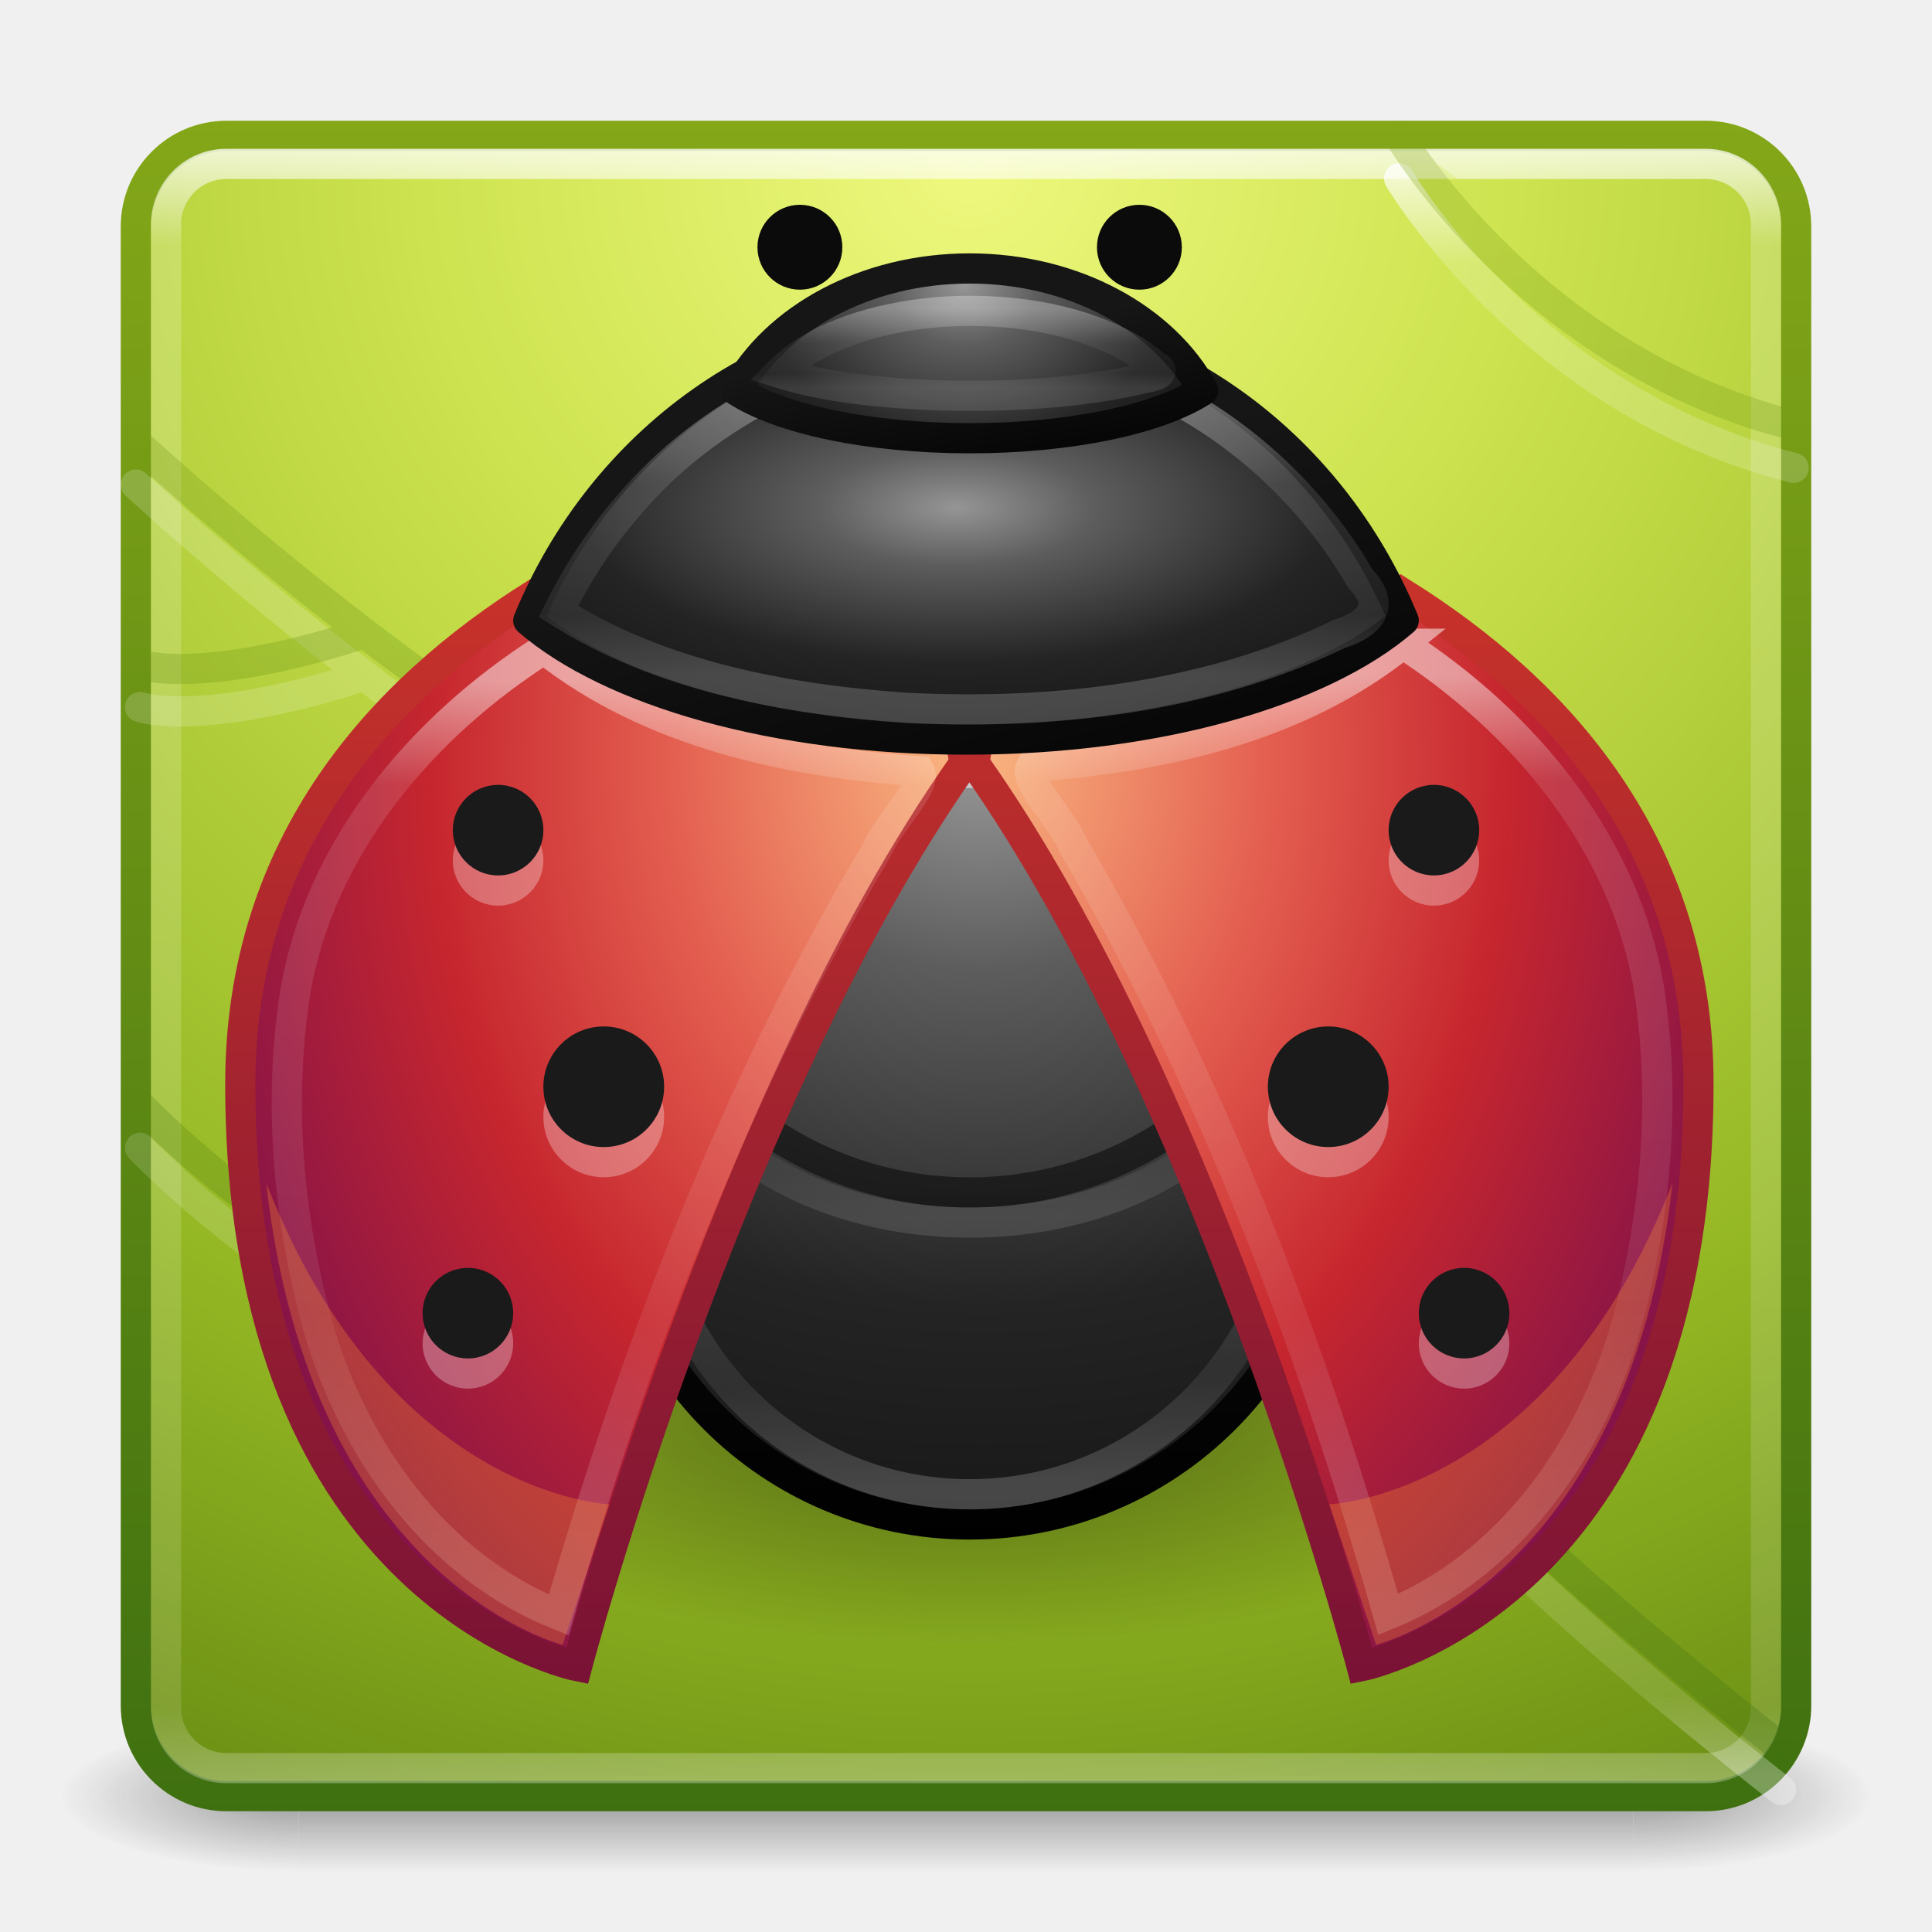
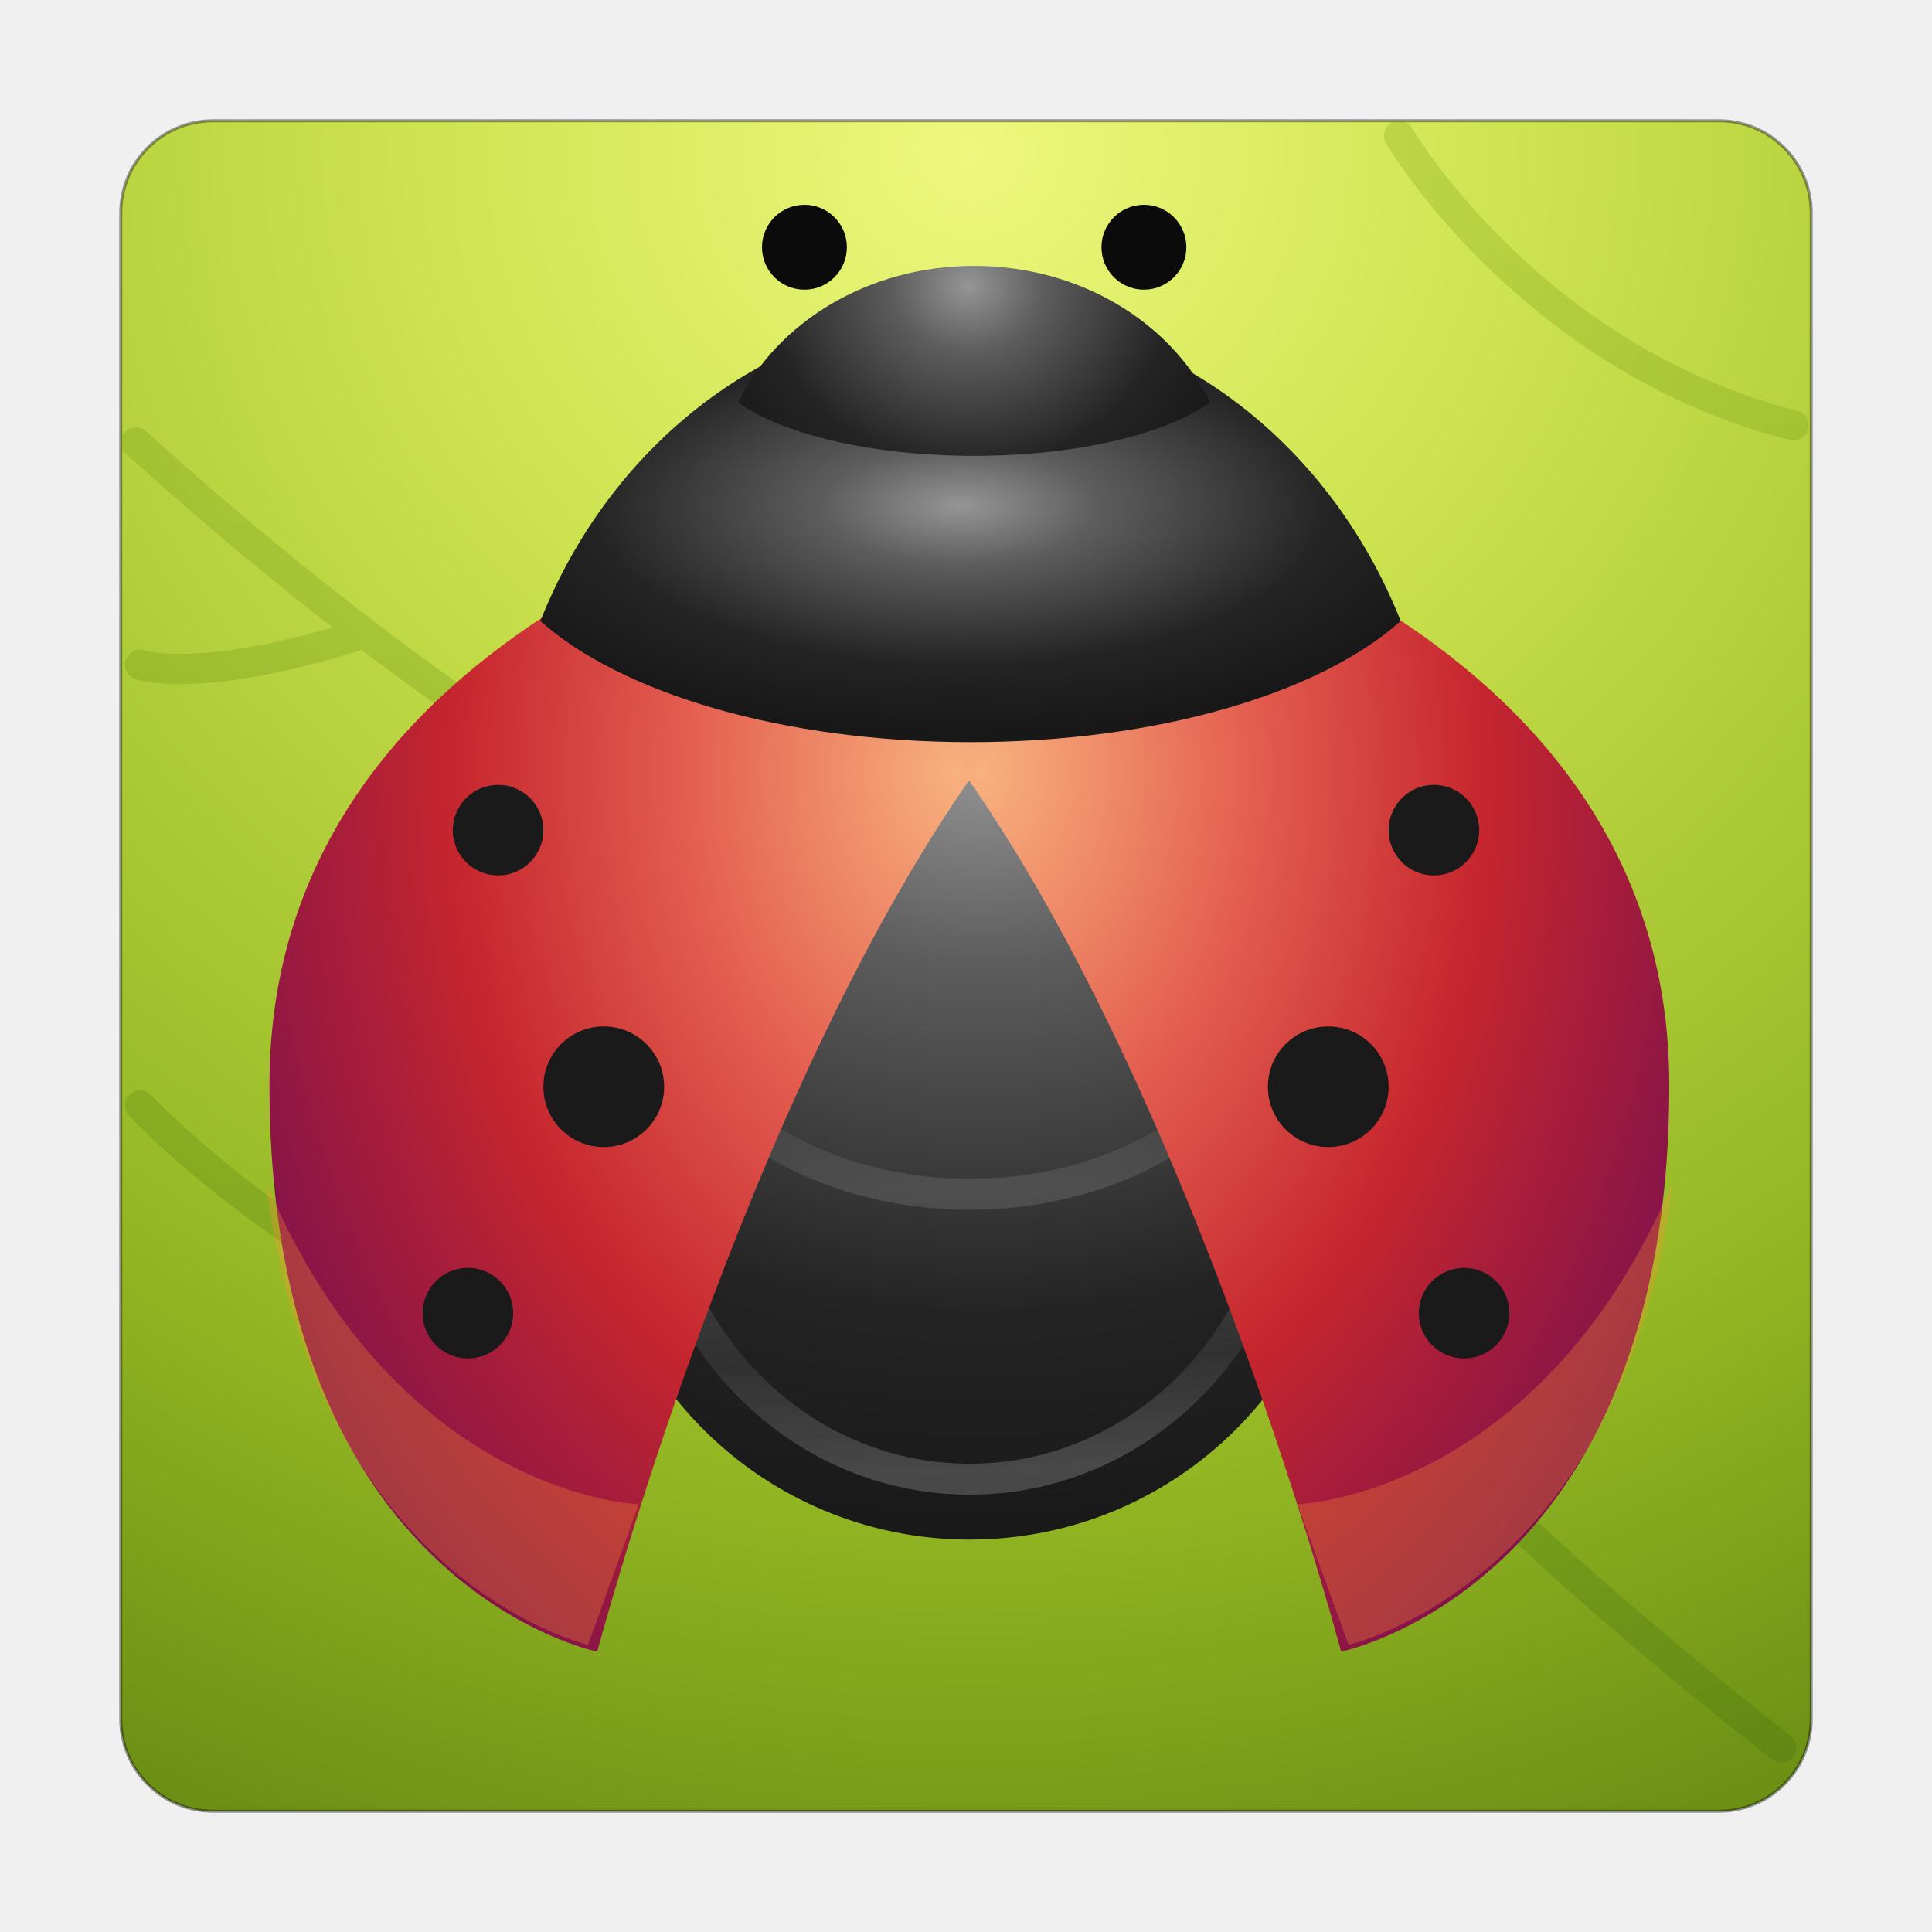
<svg xmlns="http://www.w3.org/2000/svg" xmlns:xlink="http://www.w3.org/1999/xlink" version="1.1" width="64" height="64" id="svg4414">
  <defs id="defs4416">
    <linearGradient x1="23.971" y1="9.245" x2="23.971" y2="17.595" id="linearGradient3162" xlink:href="#linearGradient4649-1" gradientUnits="userSpaceOnUse" gradientTransform="matrix(0.7141804,0,0,0.3125166,15.01544,7.349106)" />
    <linearGradient id="linearGradient4649-1">
      <stop id="stop4651-20" style="stop-color:#ffffff;stop-opacity:1" offset="0" />
      <stop id="stop4653-32" style="stop-color:#ffffff;stop-opacity:0.235" offset="0.43" />
      <stop id="stop4655-88" style="stop-color:#ffffff;stop-opacity:0.157" offset="0.816" />
      <stop id="stop4657-5" style="stop-color:#ffffff;stop-opacity:0.392" offset="1" />
    </linearGradient>
-     <radialGradient cx="1.279" cy="24.345" r="20" fx="1.279" fy="24.345" id="radialGradient3165" xlink:href="#linearGradient2867-449-88-871-390-598-476-591-434-148-57-177-641-289-620-227-114-444-680-744-4-8-69-791-3-3-638-9-0" gradientUnits="userSpaceOnUse" gradientTransform="matrix(0,0.3759952,-0.4695516,0,43.37608,8.987456)" />
+     <radialGradient cx="1.279" cy="24.345" r="20" fx="1.279" fy="24.345" id="radialGradient3165" xlink:href="#linearGradient2867-449-88-871-390-598-476-591-434-148-57-177-641-289-620-227-114-444-680-744-4-8-69-791-3-3-638-9-0" gradientUnits="userSpaceOnUse" gradientTransform="matrix(0,0.4207189,-0.4749204,0,43.6487,8.913922)" />
    <linearGradient id="linearGradient2867-449-88-871-390-598-476-591-434-148-57-177-641-289-620-227-114-444-680-744-4-8-69-791-3-3-638-9-0">
      <stop id="stop17829-4-4" style="stop-color:#959595;stop-opacity:1" offset="0" />
      <stop id="stop17831-1-9" style="stop-color:#5d5d5d;stop-opacity:1" offset="0.262" />
      <stop id="stop17833-0-67" style="stop-color:#242424;stop-opacity:1" offset="0.705" />
      <stop id="stop17835-8-7" style="stop-color:#181818;stop-opacity:1" offset="1" />
    </linearGradient>
-     <linearGradient x1="-3.812" y1="14.568" x2="-5.438" y2="8.804" id="linearGradient3167" xlink:href="#linearGradient3707-319-631-407-324-616-674-812-821-107-178-392-400-6-3-549-901-1-9-100-4-2" gradientUnits="userSpaceOnUse" gradientTransform="matrix(1.531968,0,0,0.994349,51.26785,0.2833896)" />
+     <linearGradient x1="-3.812" y1="14.568" x2="-5.438" y2="8.804" id="linearGradient3167" xlink:href="#linearGradient3707-319-631-407-324-616-674-812-821-107-178-392-400-6-3-549-901-1-9-100-4-2" gradientUnits="userSpaceOnUse" gradientTransform="matrix(1.549484,0,0,1.112624,51.63072,-0.8254708)" />
    <linearGradient id="linearGradient3707-319-631-407-324-616-674-812-821-107-178-392-400-6-3-549-901-1-9-100-4-2">
      <stop id="stop17839-7-3" style="stop-color:#000000;stop-opacity:1" offset="0" />
      <stop id="stop17841-4-8" style="stop-color:#161616;stop-opacity:1" offset="1" />
    </linearGradient>
    <linearGradient x1="23.971" y1="9.245" x2="23.971" y2="17.595" id="linearGradient3170" xlink:href="#linearGradient4649" gradientUnits="userSpaceOnUse" gradientTransform="matrix(1.524121,0,0,1.333868,-4.504708,-1.087907)" />
    <linearGradient id="linearGradient4649">
      <stop id="stop4651" style="stop-color:#ffffff;stop-opacity:1" offset="0" />
      <stop id="stop4653" style="stop-color:#ffffff;stop-opacity:0.235" offset="0.43" />
      <stop id="stop4655" style="stop-color:#ffffff;stop-opacity:0.157" offset="0.816" />
      <stop id="stop4657" style="stop-color:#ffffff;stop-opacity:0.392" offset="1" />
    </linearGradient>
-     <radialGradient cx="8.704" cy="24.345" r="20" fx="8.704" fy="24.345" id="radialGradient3173" xlink:href="#linearGradient2867-449-88-871-390-598-476-591-434-148-57-177-641-289-620-227-114-444-680-744-4-8-69-791-3-3-638-9" gradientUnits="userSpaceOnUse" gradientTransform="matrix(0,0.3658215,-0.880601,0,53.10786,13.62527)" />
+     <radialGradient cx="8.704" cy="24.345" r="20" fx="8.704" fy="24.345" id="radialGradient3173" xlink:href="#linearGradient2867-449-88-871-390-598-476-591-434-148-57-177-641-289-620-227-114-444-680-744-4-8-69-791-3-3-638-9" gradientUnits="userSpaceOnUse" gradientTransform="matrix(0,0.372354,-0.8654175,0,52.89391,13.51589)" />
    <linearGradient id="linearGradient2867-449-88-871-390-598-476-591-434-148-57-177-641-289-620-227-114-444-680-744-4-8-69-791-3-3-638-9">
      <stop id="stop17829-4" style="stop-color:#959595;stop-opacity:1" offset="0" />
      <stop id="stop17831-1" style="stop-color:#5d5d5d;stop-opacity:1" offset="0.262" />
      <stop id="stop17833-0" style="stop-color:#242424;stop-opacity:1" offset="0.705" />
      <stop id="stop17835-8" style="stop-color:#181818;stop-opacity:1" offset="1" />
    </linearGradient>
-     <linearGradient x1="-3.812" y1="14.568" x2="-5.438" y2="8.804" id="linearGradient3175" xlink:href="#linearGradient3707-319-631-407-324-616-674-812-821-107-178-392-400-6-3-549-901-1-9-100-4" gradientUnits="userSpaceOnUse" gradientTransform="matrix(2.873065,0,0,2.475685,67.90817,-10.93485)" />
+     <linearGradient x1="-3.812" y1="14.568" x2="-5.438" y2="8.804" id="linearGradient3175" xlink:href="#linearGradient3707-319-631-407-324-616-674-812-821-107-178-392-400-6-3-549-901-1-9-100-4" gradientUnits="userSpaceOnUse" gradientTransform="matrix(2.823527,0,0,2.519894,67.43902,-11.4828)" />
    <linearGradient id="linearGradient3707-319-631-407-324-616-674-812-821-107-178-392-400-6-3-549-901-1-9-100-4">
      <stop id="stop17839-7" style="stop-color:#000000;stop-opacity:1" offset="0" />
      <stop id="stop17841-4" style="stop-color:#161616;stop-opacity:1" offset="1" />
    </linearGradient>
    <linearGradient x1="19.835" y1="18.121" x2="19.835" y2="40.325" id="linearGradient3185" xlink:href="#linearGradient4168-81" gradientUnits="userSpaceOnUse" gradientTransform="matrix(-1.405755,0,0,1.405761,65.84084,-3.056356)" />
    <linearGradient id="linearGradient4168-81">
      <stop id="stop4170-6" style="stop-color:#ffffff;stop-opacity:1" offset="0" />
      <stop id="stop4172-0" style="stop-color:#ffffff;stop-opacity:0.235" offset="0.11" />
      <stop id="stop4174-5" style="stop-color:#ffffff;stop-opacity:0.157" offset="0.675" />
      <stop id="stop4176-5" style="stop-color:#ffffff;stop-opacity:0.392" offset="1" />
    </linearGradient>
    <radialGradient cx="23.438" cy="22.842" r="9.033" fx="23.438" fy="22.842" id="radialGradient3188" xlink:href="#linearGradient3242-2-5" gradientUnits="userSpaceOnUse" gradientTransform="matrix(3.30807,-1.7573284e-7,-2.4140621e-7,-4.544373,-44.64402,129.0086)" />
    <linearGradient id="linearGradient3242-2-5">
      <stop id="stop3244-46" style="stop-color:#f8b17e;stop-opacity:1" offset="0" />
      <stop id="stop3246-9-1" style="stop-color:#e35d4f;stop-opacity:1" offset="0.312" />
      <stop id="stop3248-3-5" style="stop-color:#c6262e;stop-opacity:1" offset="0.571" />
      <stop id="stop3250-9-5" style="stop-color:#690b54;stop-opacity:1" offset="1" />
    </linearGradient>
    <linearGradient x1="17.551" y1="41.766" x2="17.551" y2="8.964" id="linearGradient3190" xlink:href="#linearGradient2490-0-4" gradientUnits="userSpaceOnUse" gradientTransform="matrix(-1.405755,0,0,1.405761,65.84084,-3.056356)" />
    <linearGradient id="linearGradient2490-0-4">
      <stop id="stop2492-8-6" style="stop-color:#791235;stop-opacity:1" offset="0" />
      <stop id="stop2494-8-15" style="stop-color:#dd3b27;stop-opacity:1" offset="1" />
    </linearGradient>
    <linearGradient x1="19.835" y1="18.121" x2="19.835" y2="40.325" id="linearGradient3200" xlink:href="#linearGradient4168" gradientUnits="userSpaceOnUse" gradientTransform="matrix(1.420101,0,0,1.398907,-1.549882,-2.762294)" />
    <linearGradient id="linearGradient4168">
      <stop id="stop4170" style="stop-color:#ffffff;stop-opacity:1" offset="0" />
      <stop id="stop4172" style="stop-color:#ffffff;stop-opacity:0.235" offset="0.11" />
      <stop id="stop4174" style="stop-color:#ffffff;stop-opacity:0.157" offset="0.675" />
      <stop id="stop4176" style="stop-color:#ffffff;stop-opacity:0.392" offset="1" />
    </linearGradient>
    <radialGradient cx="23.438" cy="22.842" r="9.033" fx="23.438" fy="22.842" id="radialGradient3203" xlink:href="#linearGradient3242-2" gradientUnits="userSpaceOnUse" gradientTransform="matrix(-3.30807,-1.7573284e-7,2.4140621e-7,-4.544373,108.8677,129.0086)" />
    <linearGradient id="linearGradient3242-2">
      <stop id="stop3244" style="stop-color:#f8b17e;stop-opacity:1" offset="0" />
      <stop id="stop3246-9" style="stop-color:#e35d4f;stop-opacity:1" offset="0.312" />
      <stop id="stop3248-3" style="stop-color:#c6262e;stop-opacity:1" offset="0.571" />
      <stop id="stop3250-9" style="stop-color:#690b54;stop-opacity:1" offset="1" />
    </linearGradient>
    <linearGradient x1="17.551" y1="41.766" x2="17.551" y2="8.964" id="linearGradient3205" xlink:href="#linearGradient2490-0" gradientUnits="userSpaceOnUse" gradientTransform="matrix(1.405755,0,0,1.405761,-1.617114,-3.056356)" />
    <linearGradient id="linearGradient2490-0">
      <stop id="stop2492-8" style="stop-color:#791235;stop-opacity:1" offset="0" />
      <stop id="stop2494-8" style="stop-color:#dd3b27;stop-opacity:1" offset="1" />
    </linearGradient>
    <linearGradient x1="23.713" y1="31.306" x2="23.971" y2="39.311" id="linearGradient3208" xlink:href="#linearGradient5068-5" gradientUnits="userSpaceOnUse" gradientTransform="matrix(1.916938,0,0,1.405761,-13.88552,-6.027552)" />
    <linearGradient id="linearGradient5068-5">
      <stop id="stop5070-0" style="stop-color:#ffffff;stop-opacity:1" offset="0" />
      <stop id="stop5072-6" style="stop-color:#ffffff;stop-opacity:0.235" offset="0.354" />
      <stop id="stop5074-3" style="stop-color:#ffffff;stop-opacity:0.157" offset="0.687" />
      <stop id="stop5076-3" style="stop-color:#ffffff;stop-opacity:0.392" offset="1" />
    </linearGradient>
-     <linearGradient x1="23.713" y1="31.306" x2="23.971" y2="39.311" id="linearGradient3211" xlink:href="#linearGradient5068-5-4" gradientUnits="userSpaceOnUse" gradientTransform="matrix(1.916938,0,0,0.9096099,-13.88552,4.570408)" />
+     <linearGradient x1="23.713" y1="31.306" x2="23.971" y2="39.311" id="linearGradient3211" xlink:href="#linearGradient5068-5-4" gradientUnits="userSpaceOnUse" gradientTransform="matrix(1.916938,0,0,0.9539065,-13.88552,1.882405)" />
    <linearGradient id="linearGradient5068-5-4">
      <stop id="stop5070-0-9" style="stop-color:#ffffff;stop-opacity:1" offset="0" />
      <stop id="stop5072-6-6" style="stop-color:#ffffff;stop-opacity:0.235" offset="0.354" />
      <stop id="stop5074-3-3" style="stop-color:#ffffff;stop-opacity:0.157" offset="0.687" />
      <stop id="stop5076-3-4" style="stop-color:#ffffff;stop-opacity:0.392" offset="1" />
    </linearGradient>
    <linearGradient x1="-9.301" y1="26.605" x2="-9.301" y2="14.112" id="linearGradient3214" xlink:href="#linearGradient3707-319-631-407-324-616-674-812-821-107-178-392-400-6-3-549-901-1-9-100-4-6-3" gradientUnits="userSpaceOnUse" gradientTransform="matrix(3.676589,0,0,2.249123,78.07179,-19.56047)" />
    <linearGradient id="linearGradient3707-319-631-407-324-616-674-812-821-107-178-392-400-6-3-549-901-1-9-100-4-6-3">
      <stop id="stop17839-7-9-1" style="stop-color:#000000;stop-opacity:1" offset="0" />
      <stop id="stop17841-4-3-1" style="stop-color:#161616;stop-opacity:1" offset="1" />
    </linearGradient>
-     <radialGradient cx="60.112" cy="23.612" r="20" fx="60.112" fy="23.612" id="radialGradient3217" xlink:href="#linearGradient2867-449-88-871-390-598-476-591-434-148-57-177-641-289-620-227-114-444-680-744-4-8-69-791-3-3-638-9-5" gradientUnits="userSpaceOnUse" gradientTransform="matrix(-2.4426506e-8,1.256242,-1.510298,-2.286332e-8,68.18531,-49.99761)" />
+     <radialGradient cx="60.112" cy="23.612" r="20" fx="60.112" fy="23.612" id="radialGradient3217" xlink:href="#linearGradient2867-449-88-871-390-598-476-591-434-148-57-177-641-289-620-227-114-444-680-744-4-8-69-791-3-3-638-9-5" gradientUnits="userSpaceOnUse" gradientTransform="matrix(-2.5448628e-8,1.303275,-1.573496,-2.371932e-8,69.69442,-53.26022)" />
    <linearGradient id="linearGradient2867-449-88-871-390-598-476-591-434-148-57-177-641-289-620-227-114-444-680-744-4-8-69-791-3-3-638-9-5">
      <stop id="stop17829-4-7" style="stop-color:#959595;stop-opacity:1" offset="0" />
      <stop id="stop17831-1-1" style="stop-color:#5d5d5d;stop-opacity:1" offset="0.262" />
      <stop id="stop17833-0-4" style="stop-color:#242424;stop-opacity:1" offset="0.705" />
      <stop id="stop17835-8-77" style="stop-color:#181818;stop-opacity:1" offset="1" />
    </linearGradient>
-     <linearGradient x1="-9.301" y1="26.605" x2="-9.301" y2="14.112" id="linearGradient3219" xlink:href="#linearGradient3707-319-631-407-324-616-674-812-821-107-178-392-400-6-3-549-901-1-9-100-4-6" gradientUnits="userSpaceOnUse" gradientTransform="matrix(3.676589,0,0,2.249123,78.07179,-8.560464)" />
+     <linearGradient x1="-9.301" y1="26.605" x2="-9.301" y2="14.112" id="linearGradient3219" xlink:href="#linearGradient3707-319-631-407-324-616-674-812-821-107-178-392-400-6-3-549-901-1-9-100-4-6" gradientUnits="userSpaceOnUse" gradientTransform="matrix(3.830435,0,0,2.33333,79.99459,-10.27168)" />
    <linearGradient id="linearGradient3707-319-631-407-324-616-674-812-821-107-178-392-400-6-3-549-901-1-9-100-4-6">
      <stop id="stop17839-7-9" style="stop-color:#000000;stop-opacity:1" offset="0" />
      <stop id="stop17841-4-3" style="stop-color:#161616;stop-opacity:1" offset="1" />
    </linearGradient>
    <radialGradient cx="7.496" cy="8.45" r="20" fx="7.496" fy="8.45" id="radialGradient3225" xlink:href="#linearGradient3242-7-3-8-1-4" gradientUnits="userSpaceOnUse" gradientTransform="matrix(2.7311659e-8,3.285249,-3.475386,-6.0526824e-8,61.48737,-19.13095)" />
    <linearGradient id="linearGradient3242-7-3-8-1-4">
      <stop id="stop3244-5-8-5-3-7" style="stop-color:#eef87e;stop-opacity:1" offset="0" />
      <stop id="stop3246-9-5-1-0-4" style="stop-color:#cde34f;stop-opacity:1" offset="0.262" />
      <stop id="stop3248-7-2-0-9-9" style="stop-color:#93b723;stop-opacity:1" offset="0.661" />
      <stop id="stop3250-8-2-8-7-1" style="stop-color:#5a7e0d;stop-opacity:1" offset="1" />
    </linearGradient>
    <linearGradient x1="24" y1="44" x2="24" y2="3.899" id="linearGradient3227" xlink:href="#linearGradient2490-3-4-6-9-4" gradientUnits="userSpaceOnUse" gradientTransform="matrix(1.405755,0,0,1.405761,-1.617101,-1.650595)" />
    <linearGradient id="linearGradient2490-3-4-6-9-4">
      <stop id="stop2492-3-9-3-4-0" style="stop-color:#3f7010;stop-opacity:1" offset="0" />
      <stop id="stop2494-8-8-5-9-8" style="stop-color:#84a718;stop-opacity:1" offset="1" />
    </linearGradient>
    <radialGradient cx="62.625" cy="4.625" r="10.625" fx="62.625" fy="4.625" id="radialGradient3230" xlink:href="#linearGradient8838" gradientUnits="userSpaceOnUse" gradientTransform="matrix(1.984595,0,0,0.7938404,-92.16426,42.47376)" />
    <linearGradient id="linearGradient8838">
      <stop id="stop8840" style="stop-color:#000000;stop-opacity:1" offset="0" />
      <stop id="stop8842" style="stop-color:#000000;stop-opacity:0" offset="1" />
    </linearGradient>
    <linearGradient x1="24" y1="5" x2="24" y2="43" id="linearGradient3233" xlink:href="#linearGradient3924-803-8" gradientUnits="userSpaceOnUse" gradientTransform="matrix(1.405755,0,0,1.405761,-1.617097,-1.650581)" />
    <linearGradient id="linearGradient3924-803-8">
      <stop id="stop3252-0" style="stop-color:#ffffff;stop-opacity:1" offset="0" />
      <stop id="stop3254-6" style="stop-color:#ffffff;stop-opacity:0.235" offset="0.063" />
      <stop id="stop3256-4" style="stop-color:#ffffff;stop-opacity:0.157" offset="0.951" />
      <stop id="stop3258-1" style="stop-color:#ffffff;stop-opacity:0.392" offset="1" />
    </linearGradient>
    <linearGradient x1="24" y1="5" x2="24" y2="43" id="linearGradient3107-996" xlink:href="#linearGradient3924-45" gradientUnits="userSpaceOnUse" gradientTransform="matrix(1.432432,0,0,1.436283,-2.378375,-2.470782)" />
    <linearGradient id="linearGradient3924-45">
      <stop id="stop3124" style="stop-color:#ffffff;stop-opacity:1" offset="0" />
      <stop id="stop3126" style="stop-color:#ffffff;stop-opacity:0.235" offset="0.063" />
      <stop id="stop3128" style="stop-color:#ffffff;stop-opacity:0.157" offset="0.951" />
      <stop id="stop3130" style="stop-color:#ffffff;stop-opacity:0.392" offset="1" />
    </linearGradient>
-     <radialGradient cx="7.496" cy="8.45" r="20" fx="7.496" fy="8.45" id="radialGradient3413-7" xlink:href="#linearGradient3242-7-3-8-0" gradientUnits="userSpaceOnUse" gradientTransform="matrix(2.7311659e-8,3.285249,-3.475386,-6.0526824e-8,61.48737,-19.13095)" />
+     <radialGradient cx="7.496" cy="8.45" r="20" fx="7.496" fy="8.45" id="radialGradient3413-7" xlink:href="#linearGradient3242-7-3-8-0" gradientUnits="userSpaceOnUse" gradientTransform="matrix(2.7808234e-8,3.344981,-3.538575,-6.1627311e-8,62.02351,-20.0606)" />
    <linearGradient id="linearGradient3242-7-3-8-0">
      <stop id="stop3244-5-8-5-6" style="stop-color:#eef87e;stop-opacity:1" offset="0" />
      <stop id="stop3246-9-5-1-5" style="stop-color:#cde34f;stop-opacity:1" offset="0.262" />
      <stop id="stop3248-7-2-0-7" style="stop-color:#93b723;stop-opacity:1" offset="0.661" />
      <stop id="stop3250-8-2-8-5" style="stop-color:#5a7e0d;stop-opacity:1" offset="1" />
    </linearGradient>
-     <linearGradient x1="24" y1="44" x2="24" y2="3.899" id="linearGradient3415-9" xlink:href="#linearGradient2490-3-4-6-5" gradientUnits="userSpaceOnUse" gradientTransform="matrix(1.405755,0,0,1.405761,-1.617101,-1.650595)" />
+     <linearGradient x1="24" y1="44" x2="24" y2="3.899" id="linearGradient3415-9" xlink:href="#linearGradient2490-3-4-6-5" gradientUnits="userSpaceOnUse" gradientTransform="matrix(1.431314,0,0,1.43132,-2.22832,-2.262423)" />
    <linearGradient id="linearGradient2490-3-4-6-5">
      <stop id="stop2492-3-9-3-5" style="stop-color:#3f7010;stop-opacity:1" offset="0" />
      <stop id="stop2494-8-8-5-0" style="stop-color:#84a718;stop-opacity:1" offset="1" />
    </linearGradient>
    <radialGradient cx="4.993" cy="43.5" r="2.5" fx="4.993" fy="43.5" id="radialGradient2873-966-168-714" xlink:href="#linearGradient3688-166-749-654" gradientUnits="userSpaceOnUse" gradientTransform="matrix(2.003784,0,0,1.4,27.98813,-17.4)" />
    <linearGradient id="linearGradient3688-166-749-654">
      <stop id="stop3088" style="stop-color:#181818;stop-opacity:1" offset="0" />
      <stop id="stop3090" style="stop-color:#181818;stop-opacity:0" offset="1" />
    </linearGradient>
    <radialGradient cx="4.993" cy="43.5" r="2.5" fx="4.993" fy="43.5" id="radialGradient2875-742-326-419" xlink:href="#linearGradient3688-464-309-604" gradientUnits="userSpaceOnUse" gradientTransform="matrix(2.003784,0,0,1.4,-20.01187,-104.4)" />
    <linearGradient id="linearGradient3688-464-309-604">
      <stop id="stop3094" style="stop-color:#181818;stop-opacity:1" offset="0" />
      <stop id="stop3096" style="stop-color:#181818;stop-opacity:0" offset="1" />
    </linearGradient>
    <linearGradient x1="25.058" y1="47.028" x2="25.058" y2="39.999" id="linearGradient2877-634-617-908" xlink:href="#linearGradient3702-501-757-795" gradientUnits="userSpaceOnUse" />
    <linearGradient id="linearGradient3702-501-757-795">
      <stop id="stop3100" style="stop-color:#181818;stop-opacity:0" offset="0" />
      <stop id="stop3102" style="stop-color:#181818;stop-opacity:1" offset="0.5" />
      <stop id="stop3104" style="stop-color:#181818;stop-opacity:0" offset="1" />
    </linearGradient>
+     <radialGradient cx="23.438" cy="22.842" r="9.033" fx="23.438" fy="22.842" id="radialGradient3203-2" xlink:href="#linearGradient3242-2-5" gradientUnits="userSpaceOnUse" gradientTransform="matrix(-3.219759,-1.7095534e-7,2.349617e-7,-4.420829,107.1407,126.5188)" />
+     <linearGradient x1="17.551" y1="41.766" x2="17.551" y2="8.964" id="linearGradient3205-6" xlink:href="#linearGradient2490-0-4" gradientUnits="userSpaceOnUse" gradientTransform="matrix(1.368227,0,0,1.367544,-0.3946463,-1.955822)" />
+     <radialGradient cx="23.438" cy="22.842" r="9.033" fx="23.438" fy="22.842" id="radialGradient3188-9" xlink:href="#linearGradient3242-2-5" gradientUnits="userSpaceOnUse" gradientTransform="matrix(3.222847,-1.7095534e-7,-2.3518709e-7,-4.420829,-43.01124,126.5188)" />
+     <linearGradient x1="17.551" y1="41.766" x2="17.551" y2="8.964" id="linearGradient3190-7" xlink:href="#linearGradient2490-0-4" gradientUnits="userSpaceOnUse" gradientTransform="matrix(-1.36954,0,0,1.367544,64.62731,-1.955822)" />
+     <linearGradient x1="23.713" y1="31.306" x2="23.971" y2="39.311" id="linearGradient3211-6" xlink:href="#linearGradient5068-5" gradientUnits="userSpaceOnUse" gradientTransform="matrix(2.275536,0,0,1.079769,-24.55769,0.8353664)" />
+     <linearGradient x1="23.713" y1="31.306" x2="23.971" y2="39.311" id="linearGradient3211-6-6" xlink:href="#linearGradient5068-5" gradientUnits="userSpaceOnUse" gradientTransform="matrix(2.275536,0,0,1.079769,-24.55769,0.835366)" />
+     <linearGradient x1="23.713" y1="31.306" x2="23.971" y2="39.311" id="linearGradient3208-2" xlink:href="#linearGradient5068-5" gradientUnits="userSpaceOnUse" gradientTransform="matrix(1.916938,0,0,1.474219,-13.88552,-9.231659)" />
  </defs>
-   <g id="layer1">
-     <g transform="matrix(1.500002,0,0,0.5555561,-4.000011,35.88888)" id="g2036" style="display:inline">
-       <g transform="matrix(1.052632,0,0,1.285713,-1.263158,-13.42854)" id="g3712" style="opacity:0.4">
-         <rect width="5" height="7" x="38" y="40" id="rect2801" style="fill:url(#radialGradient2873-966-168-714);fill-opacity:1;stroke:none" />
-         <rect width="5" height="7" x="-10" y="-47" transform="scale(-1,-1)" id="rect3696" style="fill:url(#radialGradient2875-742-326-419);fill-opacity:1;stroke:none" />
-         <rect width="28" height="7" x="10" y="40" id="rect3700" style="fill:url(#linearGradient2877-634-617-908);fill-opacity:1;stroke:none" />
-       </g>
-     </g>
-     <rect width="55" height="55" rx="3" ry="3" x="4.5" y="4.5" id="rect5505-21" style="color:#000000;fill:url(#radialGradient3413-7);fill-opacity:1;fill-rule:nonzero;stroke:url(#linearGradient3415-9);stroke-width:1;stroke-linecap:round;stroke-linejoin:round;stroke-miterlimit:4;stroke-opacity:1;stroke-dasharray:none;stroke-dashoffset:0;marker:none;visibility:visible;display:inline;overflow:visible;enable-background:accumulate" />
-     <rect width="53" height="53.142" rx="2" ry="2" x="5.5" y="5.429" id="rect6741" style="opacity:0.8;fill:none;stroke:url(#linearGradient3107-996);stroke-width:1;stroke-linecap:round;stroke-linejoin:round;stroke-miterlimit:4;stroke-opacity:1;stroke-dasharray:none;stroke-dashoffset:0" />
-     <path d="m 58.998,59.292 c 0,0 -12.929,-10.01 -13.207,-13.068 M 4.639,38.021 c 0,0 4.171,4.449 10.288,7.09 M 4.639,23.423 c 0,0 1.946,0.695 7.229,-0.973 M 4.5,16.055 c 0,0 9.315,8.62 16.683,12.234 M 46.347,5.906 c 0,0 4.31,7.368 13.068,9.593" id="path5183-2" style="opacity:0.8;color:#000000;fill:none;stroke:url(#linearGradient3233);stroke-width:1;stroke-linecap:round;stroke-linejoin:round;stroke-miterlimit:4;stroke-opacity:1;stroke-dasharray:none;stroke-dashoffset:0;marker:none;visibility:visible;display:inline;overflow:visible;enable-background:accumulate" />
-     <path d="m 53.207,46.145 c 0,4.658 -9.441,8.435 -21.086,8.435 -11.646,0 -22.492,-3.776 -22.492,-8.435 0,-4.658 10.846,-8.435 22.492,-8.435 11.646,0 21.086,3.776 21.086,8.435 l 0,0 z" id="path8836" style="opacity:0.5;fill:url(#radialGradient3230);fill-opacity:1;fill-rule:evenodd;stroke:none;stroke-width:1;marker:none;visibility:visible;display:inline;overflow:visible" />
-     <path d="m 58.998,57.886 c 0,0 -12.929,-10.01 -13.207,-13.068 M 4.639,36.615 c 0,0 4.171,4.449 10.288,7.09 M 4.639,22.017 c 0,0 1.946,0.695 7.229,-0.973 M 4.5,14.649 c 0,0 9.315,8.62 16.683,12.234 M 46.347,4.5 c 0,0 4.31,7.368 13.068,9.593" id="path5183" style="opacity:0.3;color:#000000;fill:url(#radialGradient3225);fill-opacity:1;fill-rule:nonzero;stroke:url(#linearGradient3227);stroke-width:1;stroke-linecap:round;stroke-linejoin:round;stroke-miterlimit:4;stroke-opacity:1;stroke-dasharray:none;stroke-dashoffset:0;marker:none;visibility:visible;display:inline;overflow:visible;enable-background:accumulate" />
-     <rect width="23.898" height="26.709" rx="11.949" ry="11.949" x="20.172" y="23.791" id="rect4659" style="color:#000000;fill:url(#radialGradient3217);fill-opacity:1;fill-rule:nonzero;stroke:url(#linearGradient3219);stroke-width:1;stroke-linecap:round;stroke-linejoin:round;stroke-miterlimit:4;stroke-opacity:1;stroke-dasharray:none;stroke-dashoffset:0;marker:none;visibility:visible;display:inline;overflow:visible;enable-background:accumulate" />
-     <rect width="23.898" height="26.709" rx="11.949" ry="11.949" x="20.172" y="12.791" id="rect4659-3" style="opacity:0.5;color:#000000;fill:none;stroke:url(#linearGradient3214);stroke-width:1;stroke-linecap:round;stroke-linejoin:round;stroke-miterlimit:4;stroke-opacity:1;stroke-dasharray:none;stroke-dashoffset:0;marker:none;visibility:visible;display:inline;overflow:visible;enable-background:accumulate" />
-     <rect width="21.086" height="15.463" rx="10.543" ry="7.732" x="21.578" y="25.037" id="rect4659-6-7" style="opacity:0.3;color:#000000;fill:none;stroke:url(#linearGradient3211);stroke-width:1px;stroke-linecap:butt;stroke-linejoin:miter;stroke-miterlimit:4;stroke-opacity:1;stroke-dasharray:none;stroke-dashoffset:0;marker:none;visibility:visible;display:inline;overflow:visible;enable-background:accumulate" />
-     <rect width="21.086" height="23.898" rx="10.543" ry="10.543" x="21.578" y="25.602" id="rect4659-6" style="opacity:0.5;color:#000000;fill:none;stroke:url(#linearGradient3208);stroke-width:1px;stroke-linecap:butt;stroke-linejoin:miter;stroke-miterlimit:4;stroke-opacity:1;stroke-dasharray:none;stroke-dashoffset:0;marker:none;visibility:visible;display:inline;overflow:visible;enable-background:accumulate" />
-     <path d="m 17.756,19.655 c -5.086,3.183 -9.796,8.273 -9.796,16.254 0,17.057 11.158,19.285 11.158,19.285 0,0 4.953,-18.771 12.828,-29.916 l -0.176,-1.098 C 25.582,24.112 20.294,22.279 17.756,19.655 z" id="path3899" style="fill:url(#radialGradient3203);fill-opacity:1;stroke:url(#linearGradient3205);stroke-width:1px;stroke-linecap:butt;stroke-linejoin:miter;stroke-opacity:1" />
-     <path d="m 18.021,21.5 c -4.064,2.591 -7.444,6.59 -8.245,11.4 -0.572,3.683 -0.224,7.494 0.769,11.078 1.168,4.048 3.906,7.904 7.965,9.522 2.527,-8.795 5.835,-17.436 10.536,-25.34 0.32,-0.824 1.688,-2.133 1.421,-2.609 C 26.091,25.258 21.509,24.267 18.021,21.5 z" id="path4157" style="opacity:0.5;fill:none;stroke:url(#linearGradient3200);stroke-width:1px;stroke-linecap:butt;stroke-linejoin:miter;stroke-opacity:1" />
-     <path d="m 18,37 a 2,1.998 0 1 0 4,0 2,1.998 0 1 0 -4,0 z" id="path4178" style="opacity:0.3;fill:#ffffff;stroke:none" />
-     <path d="m 15,28.5 a 1.5,1.5 0 0 0 3,0 1.5,1.5 0 1 0 -3,0 z" id="path4178-6" style="opacity:0.3;fill:#ffffff;stroke:none" />
-     <path d="m 14,44.5 a 1.5,1.5 0 0 0 3,0 1.5,1.5 0 1 0 -3,0 z" id="path4178-6-9" style="opacity:0.3;fill:#ffffff;stroke:none" />
-     <path d="M 20.187,49.831 18.639,54.484 c 0,0 -8.349,-2.052 -9.818,-15.289 4.056,10.382 11.366,10.636 11.366,10.636 z" id="path4216" style="opacity:0.3;fill:#ff932e;fill-opacity:1;stroke:none" />
-     <path d="m 18,36 a 2,1.998 0 1 0 4,0 2,1.998 0 1 0 -4,0 z" id="path4178-0" style="fill:#1a1a1a;stroke:none" />
-     <path d="m 15,27.5 a 1.5,1.5 0 0 0 3,0 1.5,1.5 0 1 0 -3,0 z" id="path4178-6-4" style="fill:#1a1a1a;stroke:none" />
-     <path d="m 14,43.5 a 1.5,1.5 0 0 0 3,0 1.5,1.5 0 1 0 -3,0 z" id="path4178-6-9-8" style="fill:#1a1a1a;stroke:none" />
-     <path d="m 46.468,19.655 c 5.086,3.183 9.796,8.273 9.796,16.254 0,17.057 -11.158,19.285 -11.158,19.285 0,0 -4.953,-18.771 -12.828,-29.916 l 0.176,-1.098 c 6.187,-0.068 11.475,-1.901 14.014,-4.525 z" id="path3899-9" style="fill:url(#radialGradient3188);fill-opacity:1;stroke:url(#linearGradient3190);stroke-width:1px;stroke-linecap:butt;stroke-linejoin:miter;stroke-opacity:1" />
-     <path d="m 46.468,21.325 c 4.023,2.604 7.369,6.623 8.162,11.456 0.566,3.701 0.222,7.531 -0.761,11.132 -1.156,4.067 -3.867,7.942 -7.884,9.569 -2.501,-8.838 -5.776,-17.522 -10.429,-25.464 -0.317,-0.828 -1.671,-2.143 -1.406,-2.621 4.33,-0.295 8.866,-1.291 12.319,-4.072 z" id="path4157-1" style="opacity:0.5;fill:none;stroke:url(#linearGradient3185);stroke-width:1px;stroke-linecap:butt;stroke-linejoin:miter;stroke-opacity:1" />
-     <path d="m 44.036,49.831 1.548,4.653 c 0,0 8.349,-2.052 9.818,-15.289 -4.056,10.382 -11.366,10.636 -11.366,10.636 z" id="path4216-4" style="opacity:0.3;fill:#ff932e;fill-opacity:1;stroke:none" />
-     <path d="M 32,10.5 C 25.512,10.5 19.934,14.635 17.5,20.557 20.221,22.906 25.686,24.5 32,24.5 c 6.314,0 11.779,-1.594 14.5,-3.943 C 44.066,14.635 38.488,10.5 32,10.5 z" id="path4485" style="color:#000000;fill:url(#radialGradient3173);fill-opacity:1;fill-rule:nonzero;stroke:url(#linearGradient3175);stroke-width:1;stroke-linecap:round;stroke-linejoin:round;stroke-miterlimit:4;stroke-opacity:1;stroke-dasharray:none;stroke-dashoffset:0;marker:none;visibility:visible;display:inline;overflow:visible;enable-background:accumulate" />
-     <path d="m 32.074,11.5 c -4.475,-0.038 -8.669,2.176 -11.279,5.276 -0.923,1.072 -1.689,2.246 -2.296,3.478 3.329,2.118 7.505,2.925 11.545,3.194 4.898,0.247 9.999,-0.351 14.334,-2.455 1.106,-0.349 1.504,-0.988 0.688,-1.818 -2.113,-3.668 -5.977,-6.755 -10.695,-7.493 -0.758,-0.121 -1.528,-0.182 -2.298,-0.182 z" id="path4599" style="opacity:0.5;color:#000000;fill:none;stroke:url(#linearGradient3170);stroke-width:1px;stroke-linecap:butt;stroke-linejoin:miter;stroke-miterlimit:4;stroke-opacity:1;stroke-dasharray:none;stroke-dashoffset:0;marker:none;visibility:visible;display:inline;overflow:visible;enable-background:accumulate" />
-     <path d="m 32.121,8.893 c -3.459,0 -6.434,1.661 -7.732,4.04 1.451,0.943 4.365,1.584 7.732,1.584 3.367,0 6.281,-0.64 7.732,-1.584 -1.298,-2.379 -4.272,-4.04 -7.732,-4.04 z" id="path4485-9" style="color:#000000;fill:url(#radialGradient3165);fill-opacity:1;fill-rule:nonzero;stroke:url(#linearGradient3167);stroke-width:1;stroke-linecap:round;stroke-linejoin:round;stroke-miterlimit:4;stroke-opacity:1;stroke-dasharray:none;stroke-dashoffset:0;marker:none;visibility:visible;display:inline;overflow:visible;enable-background:accumulate" />
-     <path d="m 32.156,10.298 c -2.097,-0.009 -4.062,0.51 -5.285,1.236 -0.433,0.251 -0.791,0.526 -1.076,0.815 1.56,0.496 3.517,0.685 5.41,0.748 2.295,0.058 4.685,-0.082 6.717,-0.575 0.518,-0.082 0.705,-0.232 0.322,-0.426 -0.99,-0.859 -2.801,-1.583 -5.011,-1.755 -0.355,-0.028 -0.716,-0.043 -1.077,-0.043 z" id="path4599-9" style="opacity:0.3;color:#000000;fill:none;stroke:url(#linearGradient3162);stroke-width:1px;stroke-linecap:butt;stroke-linejoin:miter;stroke-miterlimit:4;stroke-opacity:1;stroke-dasharray:none;stroke-dashoffset:0;marker:none;visibility:visible;display:inline;overflow:visible;enable-background:accumulate" />
-     <path d="m 27.904,8.19 a 1.406,1.406 0 0 1 -2.812,0 1.406,1.406 0 1 1 2.812,0 z" id="path5155" style="color:#000000;fill:#0b0b0b;fill-opacity:1;stroke:none;stroke-width:1.724px;marker:none;visibility:visible;display:inline;overflow:visible;enable-background:accumulate" />
-     <path d="m 39.15,8.19 a 1.406,1.406 0 0 1 -2.812,0 1.406,1.406 0 1 1 2.812,0 z" id="path5155-5" style="color:#000000;fill:#0b0b0b;fill-opacity:1;stroke:none;stroke-width:1.724px;marker:none;visibility:visible;display:inline;overflow:visible;enable-background:accumulate" />
-     <path d="m 46,37 a 2,1.998 0 1 1 -4,0 2,1.998 0 1 1 4,0 z" id="path4178-5" style="opacity:0.3;fill:#ffffff;stroke:none" />
-     <path d="m 49,28.5 a 1.5,1.5 0 0 1 -3,0 1.5,1.5 0 1 1 3,0 z" id="path4178-6-7" style="opacity:0.3;fill:#ffffff;stroke:none" />
-     <path d="m 50,44.5 a 1.5,1.5 0 0 1 -3,0 1.5,1.5 0 1 1 3,0 z" id="path4178-6-9-1" style="opacity:0.3;fill:#ffffff;stroke:none" />
-     <path d="m 46,36 a 2,1.998 0 1 1 -4,0 2,1.998 0 1 1 4,0 z" id="path4178-0-1" style="fill:#1a1a1a;stroke:none" />
-     <path d="m 49,27.5 a 1.5,1.5 0 0 1 -3,0 1.5,1.5 0 1 1 3,0 z" id="path4178-6-4-9" style="fill:#1a1a1a;stroke:none" />
-     <path d="m 50,43.5 a 1.5,1.5 0 0 1 -3,0 1.5,1.5 0 1 1 3,0 z" id="path4178-6-9-8-0" style="fill:#1a1a1a;stroke:none" />
-   </g>
+   <rect style="color:#000000;display:inline;overflow:visible;visibility:visible;fill:url(#radialGradient3413-7);fill-opacity:1;fill-rule:nonzero;stroke:#000000;stroke-width:0.1;stroke-linecap:round;stroke-linejoin:round;stroke-miterlimit:4;stroke-dasharray:none;stroke-dashoffset:0;stroke-opacity:0.392;marker:none;enable-background:accumulate" id="rect5505-21" y="4" x="4" ry="3.055" rx="3.055" height="56" width="56" />
+   <path style="color:#000000;display:inline;overflow:visible;visibility:visible;opacity:0.3;fill:url(#radialGradient3225);fill-opacity:1;fill-rule:nonzero;stroke:url(#linearGradient3227);stroke-width:1;stroke-linecap:round;stroke-linejoin:round;stroke-miterlimit:4;stroke-dasharray:none;stroke-dashoffset:0;stroke-opacity:1;marker:none;enable-background:accumulate" id="path5183" d="m 58.998,57.886 c 0,0 -12.929,-10.01 -13.207,-13.068 M 4.639,36.615 c 0,0 4.171,4.449 10.288,7.09 M 4.639,22.017 c 0,0 1.946,0.695 7.229,-0.973 M 4.5,14.649 c 0,0 9.315,8.62 16.683,12.234 M 46.347,4.5 c 0,0 4.31,7.368 13.068,9.593" />
+   <rect style="color:#000000;display:inline;overflow:visible;visibility:visible;fill:url(#radialGradient3217);fill-opacity:1;fill-rule:nonzero;stroke:url(#linearGradient3219);stroke-width:0;stroke-linecap:round;stroke-linejoin:round;stroke-miterlimit:4;stroke-dasharray:none;stroke-dashoffset:0;stroke-opacity:1;marker:none;enable-background:accumulate" id="rect4659" y="23.291" x="19.672" ry="12.396" rx="12.449" height="27.709" width="24.898" />
+   <rect style="color:#000000;display:inline;overflow:visible;visibility:visible;opacity:0.5;fill:none;stroke:url(#linearGradient3208-2);stroke-width:1.024px;stroke-linecap:butt;stroke-linejoin:miter;stroke-miterlimit:4;stroke-dasharray:none;stroke-dashoffset:0;stroke-opacity:1;marker:none;enable-background:accumulate" id="rect4659-6" y="23.938" x="21.578" ry="11.057" rx="10.543" height="25.062" width="21.086" />
+   <rect style="color:#000000;display:inline;overflow:visible;visibility:visible;opacity:0.3;vector-effect:none;fill:none;fill-opacity:1;stroke:url(#linearGradient3211);stroke-width:1.024px;stroke-linecap:butt;stroke-linejoin:miter;stroke-miterlimit:4;stroke-dasharray:none;stroke-dashoffset:0;stroke-opacity:1;marker:none;enable-background:accumulate" id="rect4659-6-7" y="23.345" x="21.578" ry="8.108" rx="10.543" height="16.216" width="21.086" />
+   <path style="fill:url(#radialGradient3203-2);fill-opacity:1;stroke:url(#linearGradient3205-6);stroke-width:0;stroke-linecap:butt;stroke-linejoin:miter;stroke-miterlimit:4;stroke-dasharray:none;stroke-opacity:1" id="path3899" d="m 18.461,20.139 c -4.95,3.097 -9.535,8.048 -9.535,15.812 0,16.593 10.86,18.761 10.86,18.761 0,0 4.821,-18.261 12.485,-29.103 L 32.101,24.54 C 26.079,24.474 20.932,22.691 18.461,20.139 Z" />
+   <path style="opacity:0.3;fill:#ff932e;fill-opacity:1;stroke:none;stroke-width:1.042" id="path4216" d="M 21.159,49.831 19.479,54.484 c 0,0 -9.063,-2.052 -10.658,-15.289 4.402,10.382 12.338,10.636 12.338,10.636 z" />
+   <path style="fill:url(#radialGradient3188-9);fill-opacity:1;stroke:url(#linearGradient3190-7);stroke-width:0;stroke-linecap:butt;stroke-linejoin:miter;stroke-miterlimit:4;stroke-dasharray:none;stroke-opacity:1" id="path3899-9" d="m 45.753,20.139 c 4.955,3.097 9.544,8.048 9.544,15.812 0,16.593 -10.871,18.761 -10.871,18.761 0,0 -4.826,-18.261 -12.497,-29.103 l 0.171,-1.068 c 6.028,-0.066 11.18,-1.85 13.653,-4.402 z" />
+   <path style="fill:#1a1a1a;stroke:none" id="path4178-0" d="m 18,36 a 2,1.998 0 1 0 4,0 2,1.998 0 1 0 -4,0 z" />
+   <path style="fill:#1a1a1a;stroke:none" id="path4178-6-4" d="m 15,27.5 a 1.5,1.5 0 0 0 3,0 1.5,1.5 0 1 0 -3,0 z" />
+   <path style="fill:#1a1a1a;stroke:none" id="path4178-6-9-8" d="m 14,43.5 a 1.5,1.5 0 0 0 3,0 1.5,1.5 0 1 0 -3,0 z" />
+   <path style="opacity:0.3;fill:#ff932e;fill-opacity:1;stroke:none;stroke-width:1.045" id="path4216-4" d="m 42.983,49.831 1.691,4.653 c 0,0 9.123,-2.052 10.728,-15.289 -4.431,10.382 -12.419,10.636 -12.419,10.636 z" />
+   <path style="color:#000000;display:inline;overflow:visible;visibility:visible;fill:url(#radialGradient3173);fill-opacity:1;fill-rule:nonzero;stroke:url(#linearGradient3175);stroke-width:0;stroke-linecap:round;stroke-linejoin:round;stroke-miterlimit:4;stroke-dasharray:none;stroke-dashoffset:0;stroke-opacity:1;marker:none;enable-background:accumulate" id="path4485" d="m 32.15,10.335 c -6.376,0 -11.858,4.209 -14.25,10.237 2.674,2.39 8.045,4.013 14.25,4.013 6.205,0 11.576,-1.623 14.25,-4.013 C 44.008,14.544 38.526,10.335 32.15,10.335 Z" />
+   <path style="color:#000000;display:inline;overflow:visible;visibility:visible;fill:url(#radialGradient3165);fill-opacity:1;fill-rule:nonzero;stroke:url(#linearGradient3167);stroke-width:0;stroke-linecap:round;stroke-linejoin:round;stroke-miterlimit:4;stroke-dasharray:none;stroke-dashoffset:0;stroke-opacity:1;marker:none;enable-background:accumulate" id="path4485-9" d="m 32.265,8.808 c -3.499,0 -6.507,1.859 -7.82,4.52 1.468,1.055 4.415,1.772 7.82,1.772 3.405,0 6.353,-0.716 7.82,-1.772 C 38.772,10.666 35.764,8.808 32.265,8.808 Z" />
+   <path style="color:#000000;display:inline;overflow:visible;visibility:visible;fill:#0b0b0b;fill-opacity:1;stroke:none;stroke-width:1.724px;marker:none;enable-background:accumulate" id="path5155" d="m 28.054,8.19 a 1.406,1.406 0 0 1 -2.812,0 1.406,1.406 0 1 1 2.812,0 z" />
+   <path style="color:#000000;display:inline;overflow:visible;visibility:visible;fill:#0b0b0b;fill-opacity:1;stroke:none;stroke-width:1.724px;marker:none;enable-background:accumulate" id="path5155-5" d="m 39.3,8.19 a 1.406,1.406 0 0 1 -2.812,0 1.406,1.406 0 1 1 2.812,0 z" />
+   <path style="fill:#1a1a1a;stroke:none" id="path4178-0-1" d="m 46,36 a 2,1.998 0 1 1 -4,0 2,1.998 0 1 1 4,0 z" />
+   <path style="fill:#1a1a1a;stroke:none" id="path4178-6-4-9" d="m 49,27.5 a 1.5,1.5 0 0 1 -3,0 1.5,1.5 0 1 1 3,0 z" />
+   <path style="fill:#1a1a1a;stroke:none" id="path4178-6-9-8-0" d="m 50,43.5 a 1.5,1.5 0 0 1 -3,0 1.5,1.5 0 1 1 3,0 z" />
</svg>
